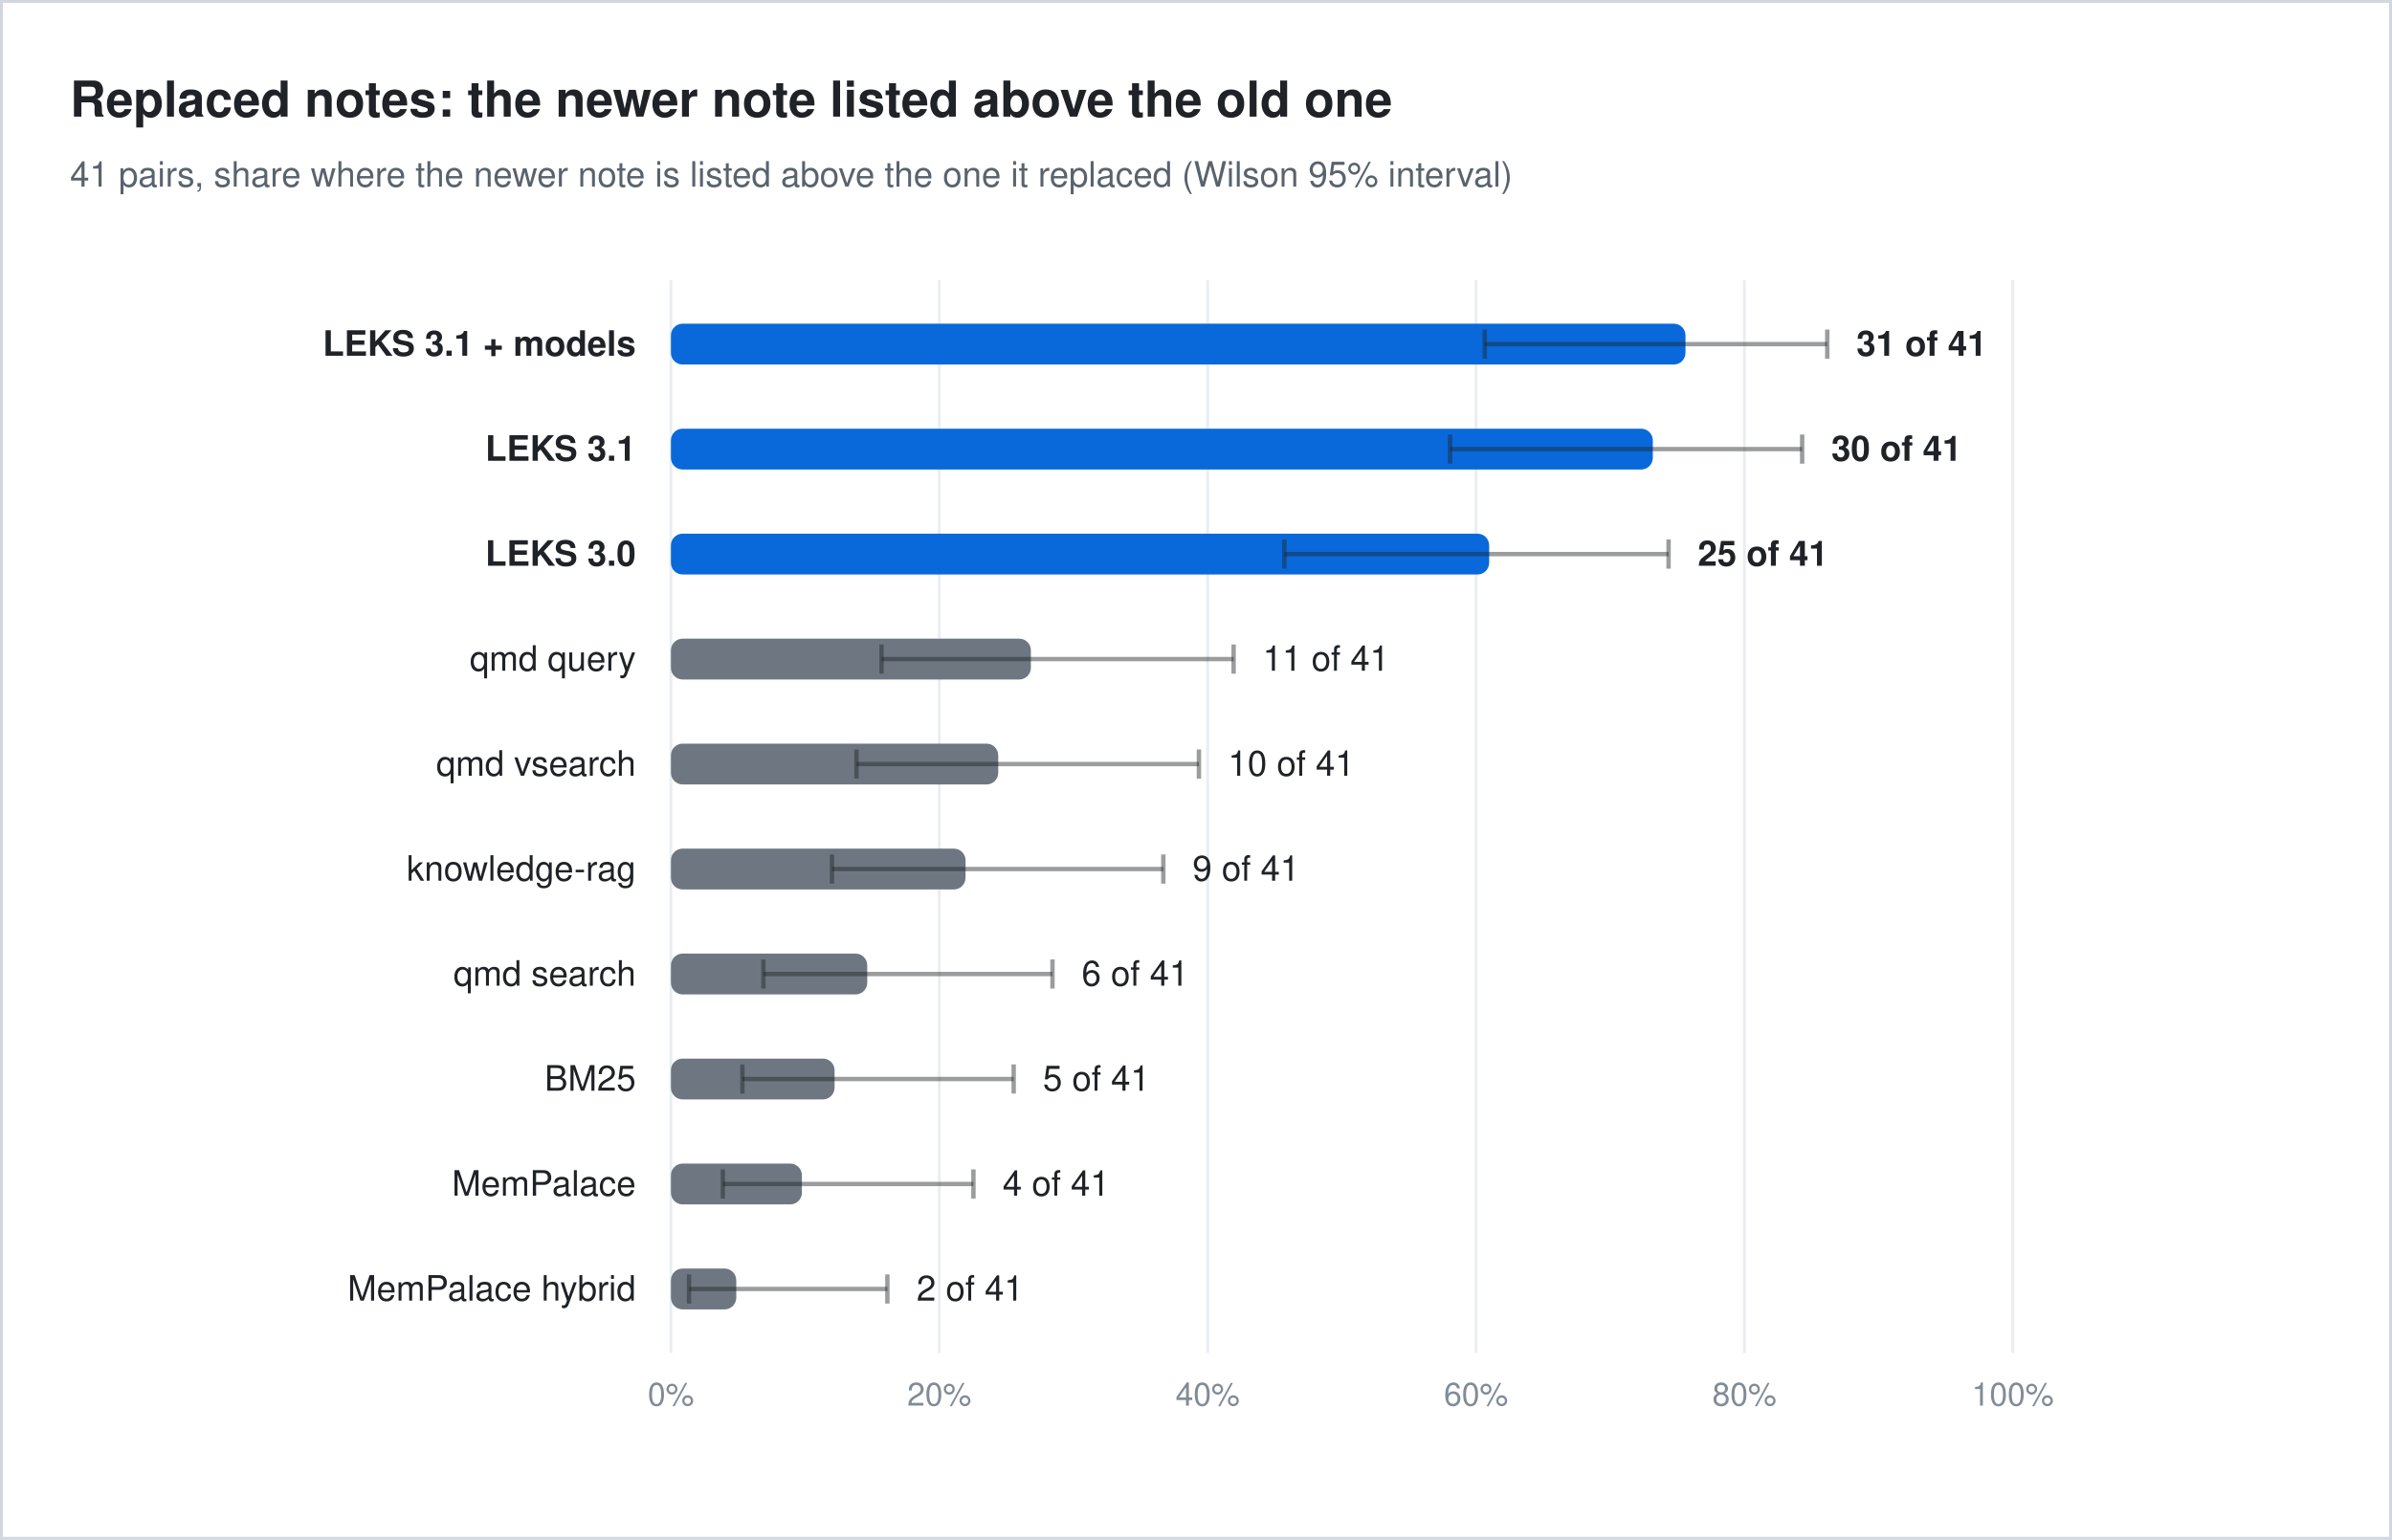
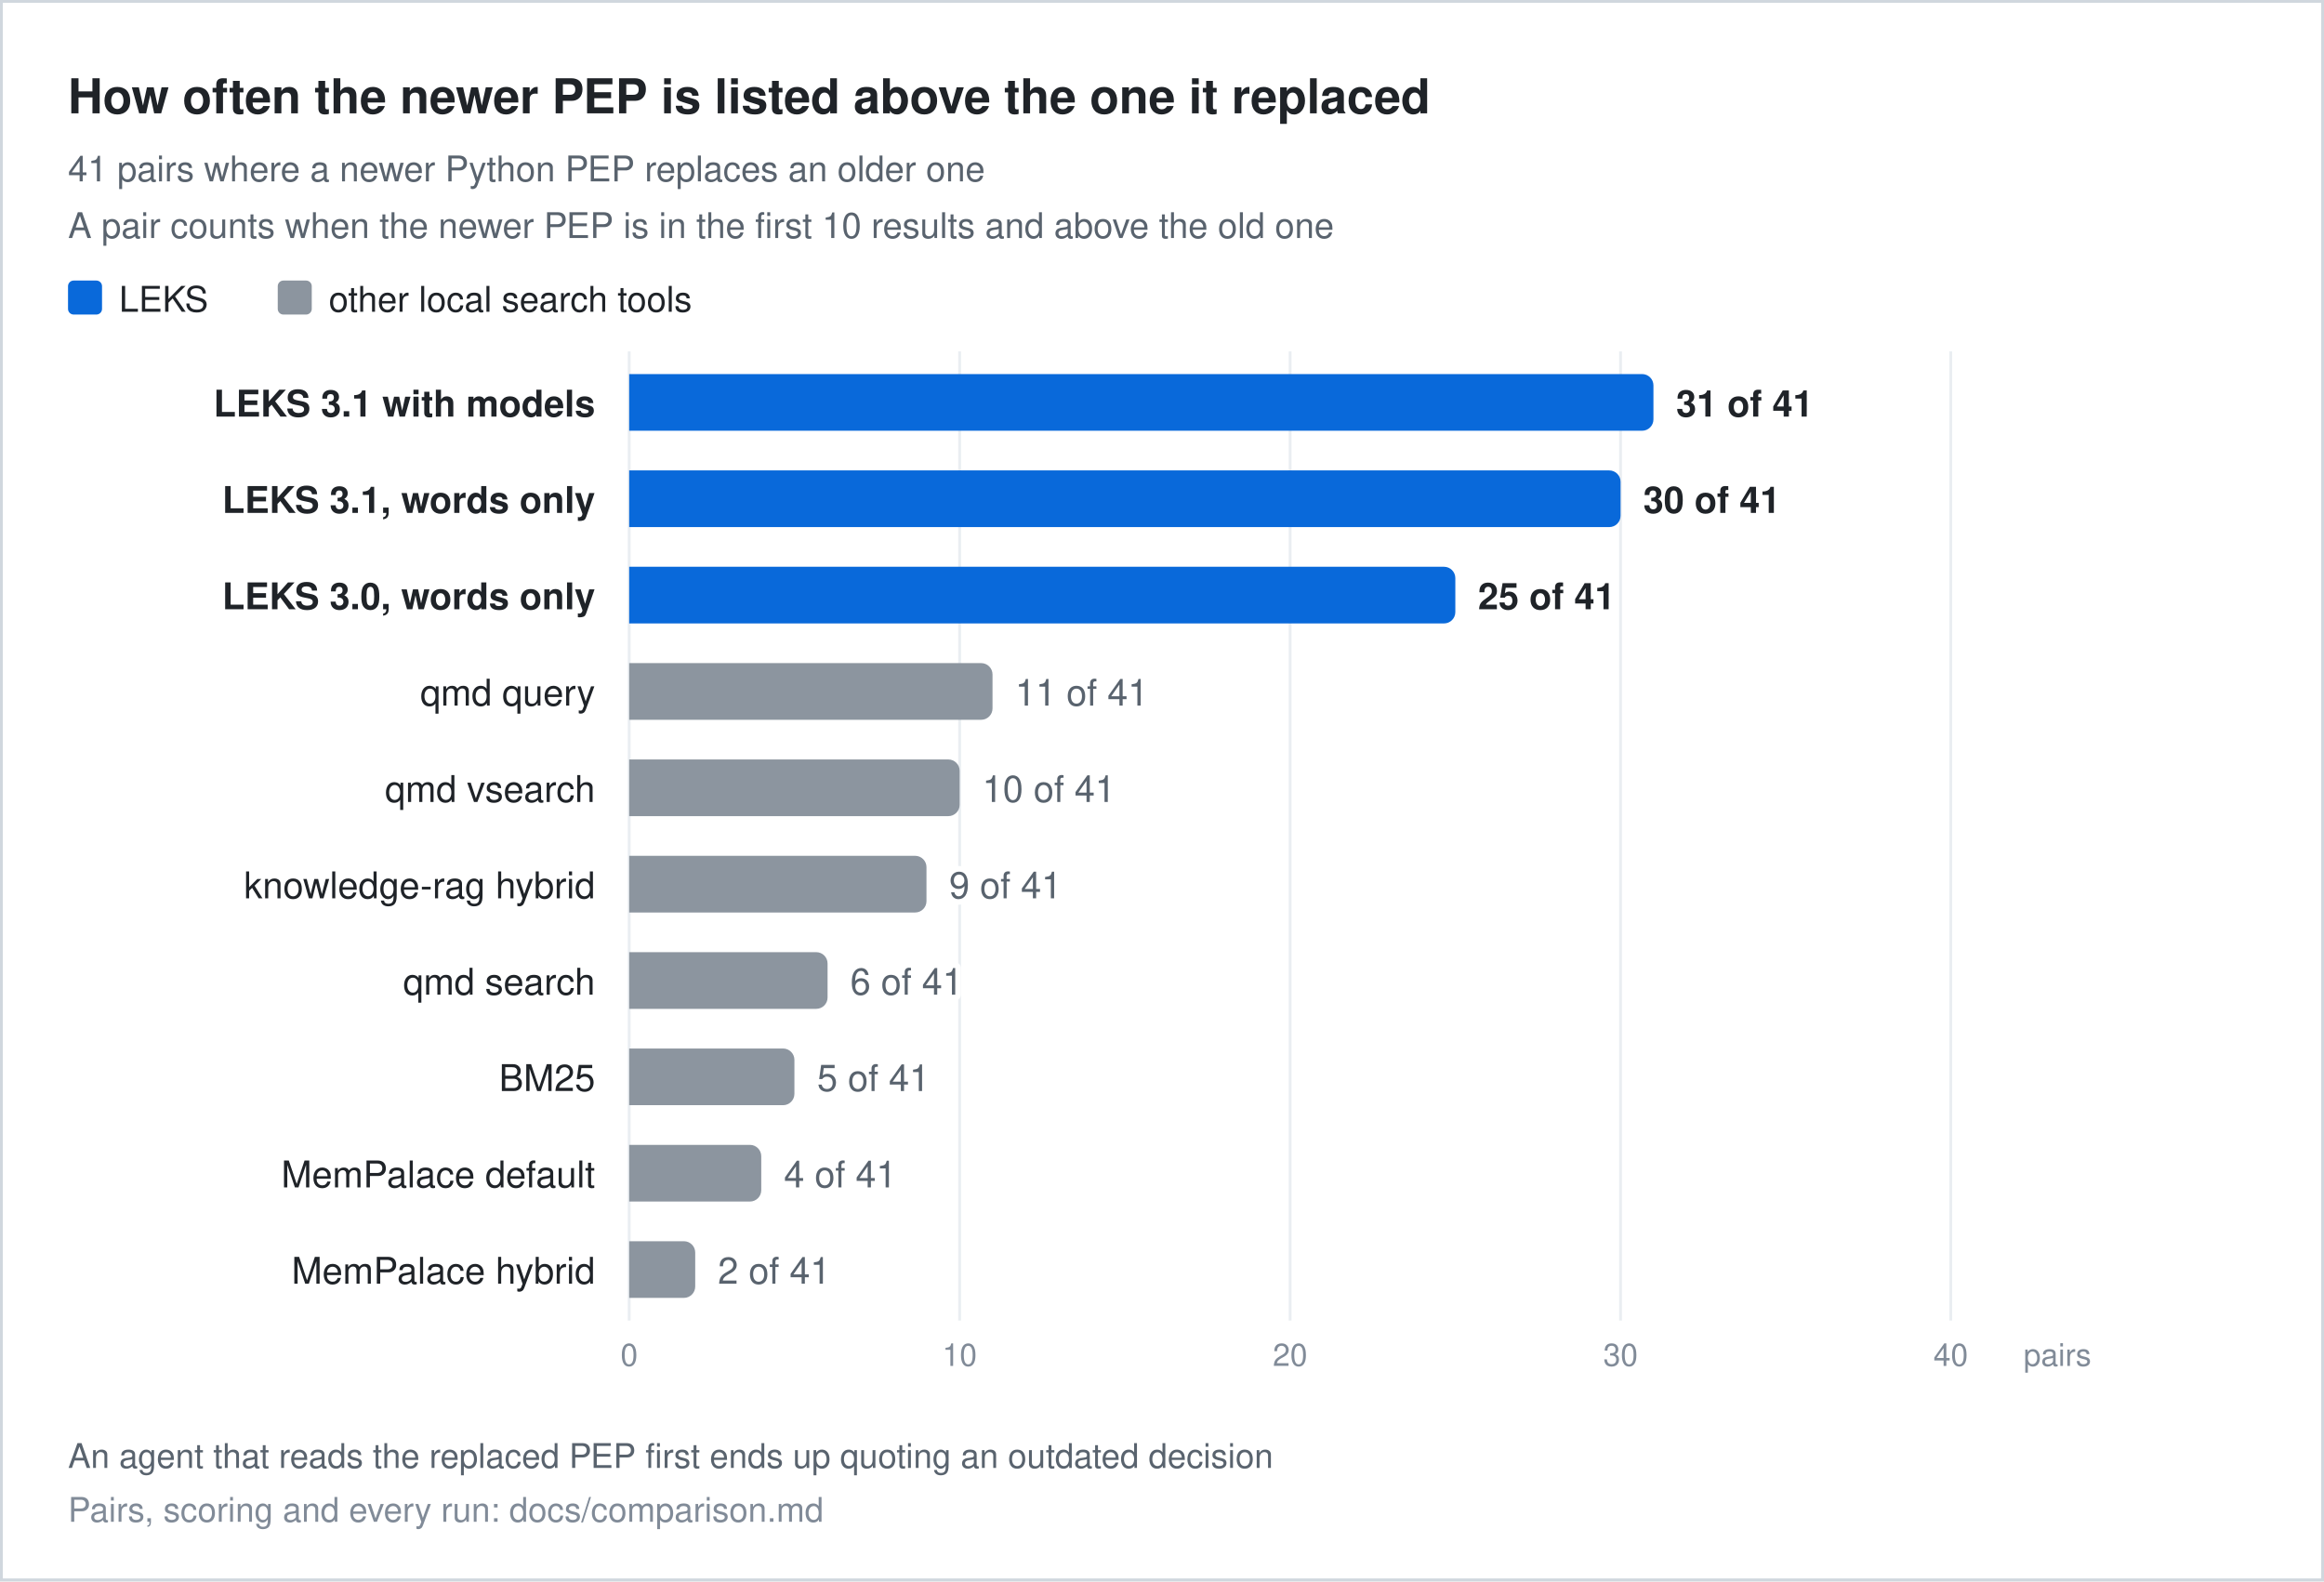
- <svg xmlns="http://www.w3.org/2000/svg" width="820" height="528" viewBox="0 0 820 528" role="img" aria-labelledby="title desc" font-family="-apple-system, BlinkMacSystemFont, 'Segoe UI', Helvetica, Arial, sans-serif">
-   <rect x="0.5" y="0.5" width="819" height="527" fill="#FFFFFF" stroke="#D0D7DE" />
-   <text x="24.0" y="40.0" font-size="17" fill="#1F2328" font-weight="600" text-anchor="start">Replaced notes: the newer note listed above the old one</text>
-   <text x="24.0" y="64.0" font-size="12" fill="#59636E" font-weight="normal" text-anchor="start">41 pairs, share where the newer note is listed above the one it replaced (Wilson 95% interval)</text>
-   <line x1="230.0" y1="96.0" x2="230.0" y2="464.0" stroke="#EAEEF2" />
-   <text x="230.0" y="482.0" font-size="11" fill="#818B98" font-weight="normal" text-anchor="middle">0%</text>
-   <line x1="322.0" y1="96.0" x2="322.0" y2="464.0" stroke="#EAEEF2" />
-   <text x="322.0" y="482.0" font-size="11" fill="#818B98" font-weight="normal" text-anchor="middle">20%</text>
-   <line x1="414.0" y1="96.0" x2="414.0" y2="464.0" stroke="#EAEEF2" />
-   <text x="414.0" y="482.0" font-size="11" fill="#818B98" font-weight="normal" text-anchor="middle">40%</text>
-   <line x1="506.0" y1="96.0" x2="506.0" y2="464.0" stroke="#EAEEF2" />
-   <text x="506.0" y="482.0" font-size="11" fill="#818B98" font-weight="normal" text-anchor="middle">60%</text>
-   <line x1="598.0" y1="96.0" x2="598.0" y2="464.0" stroke="#EAEEF2" />
-   <text x="598.0" y="482.0" font-size="11" fill="#818B98" font-weight="normal" text-anchor="middle">80%</text>
-   <line x1="690.0" y1="96.0" x2="690.0" y2="464.0" stroke="#EAEEF2" />
-   <text x="690.0" y="482.0" font-size="11" fill="#818B98" font-weight="normal" text-anchor="middle">100%</text>
-   <rect x="230.0" y="111.0" width="347.8" height="14.0" rx="4" fill="#0969DA" />
-   <line x1="509.0" y1="118.0" x2="626.4" y2="118.0" stroke="#1F2328" stroke-width="1.5" opacity="0.45" />
-   <line x1="509.0" y1="113.0" x2="509.0" y2="123.0" stroke="#1F2328" stroke-width="1.5" opacity="0.45" />
-   <line x1="626.4" y1="113.0" x2="626.4" y2="123.0" stroke="#1F2328" stroke-width="1.5" opacity="0.45" />
-   <text x="218.0" y="122.0" font-size="12" fill="#1F2328" font-weight="600" text-anchor="end">LEKS 3.1 + models</text>
-   <text x="636.4" y="122.0" font-size="12" fill="#1F2328" font-weight="600" text-anchor="start">31 of 41</text>
-   <rect x="230.0" y="147.0" width="336.6" height="14.0" rx="4" fill="#0969DA" />
-   <line x1="497.1" y1="154.0" x2="617.8" y2="154.0" stroke="#1F2328" stroke-width="1.5" opacity="0.45" />
-   <line x1="497.1" y1="149.0" x2="497.1" y2="159.0" stroke="#1F2328" stroke-width="1.5" opacity="0.45" />
-   <line x1="617.8" y1="149.0" x2="617.8" y2="159.0" stroke="#1F2328" stroke-width="1.5" opacity="0.45" />
-   <text x="218.0" y="158.0" font-size="12" fill="#1F2328" font-weight="600" text-anchor="end">LEKS 3.1</text>
-   <text x="627.8" y="158.0" font-size="12" fill="#1F2328" font-weight="600" text-anchor="start">30 of 41</text>
-   <rect x="230.0" y="183.0" width="280.5" height="14.0" rx="4" fill="#0969DA" />
-   <line x1="440.3" y1="190.0" x2="572.0" y2="190.0" stroke="#1F2328" stroke-width="1.5" opacity="0.45" />
-   <line x1="440.3" y1="185.0" x2="440.3" y2="195.0" stroke="#1F2328" stroke-width="1.5" opacity="0.45" />
-   <line x1="572.0" y1="185.0" x2="572.0" y2="195.0" stroke="#1F2328" stroke-width="1.5" opacity="0.45" />
-   <text x="218.0" y="194.0" font-size="12" fill="#1F2328" font-weight="600" text-anchor="end">LEKS 3.0</text>
-   <text x="582.0" y="194.0" font-size="12" fill="#1F2328" font-weight="600" text-anchor="start">25 of 41</text>
-   <rect x="230.0" y="219.0" width="123.4" height="14.0" rx="4" fill="#6E7781" />
-   <line x1="302.2" y1="226.0" x2="422.9" y2="226.0" stroke="#1F2328" stroke-width="1.5" opacity="0.45" />
-   <line x1="302.2" y1="221.0" x2="302.2" y2="231.0" stroke="#1F2328" stroke-width="1.5" opacity="0.45" />
-   <line x1="422.9" y1="221.0" x2="422.9" y2="231.0" stroke="#1F2328" stroke-width="1.5" opacity="0.45" />
-   <text x="218.0" y="230.0" font-size="12" fill="#1F2328" font-weight="normal" text-anchor="end">qmd query</text>
-   <text x="432.9" y="230.0" font-size="12" fill="#1F2328" font-weight="normal" text-anchor="start">11 of 41</text>
-   <rect x="230.0" y="255.0" width="112.2" height="14.0" rx="4" fill="#6E7781" />
-   <line x1="293.6" y1="262.0" x2="411.0" y2="262.0" stroke="#1F2328" stroke-width="1.5" opacity="0.45" />
-   <line x1="293.6" y1="257.0" x2="293.6" y2="267.0" stroke="#1F2328" stroke-width="1.5" opacity="0.45" />
-   <line x1="411.0" y1="257.0" x2="411.0" y2="267.0" stroke="#1F2328" stroke-width="1.5" opacity="0.45" />
-   <text x="218.0" y="266.0" font-size="12" fill="#1F2328" font-weight="normal" text-anchor="end">qmd vsearch</text>
-   <text x="421.0" y="266.0" font-size="12" fill="#1F2328" font-weight="normal" text-anchor="start">10 of 41</text>
-   <rect x="230.0" y="291.0" width="101.0" height="14.0" rx="4" fill="#6E7781" />
-   <line x1="285.2" y1="298.0" x2="398.8" y2="298.0" stroke="#1F2328" stroke-width="1.5" opacity="0.45" />
-   <line x1="285.2" y1="293.0" x2="285.2" y2="303.0" stroke="#1F2328" stroke-width="1.5" opacity="0.45" />
-   <line x1="398.8" y1="293.0" x2="398.8" y2="303.0" stroke="#1F2328" stroke-width="1.5" opacity="0.45" />
-   <text x="218.0" y="302.0" font-size="12" fill="#1F2328" font-weight="normal" text-anchor="end">knowledge-rag</text>
-   <text x="408.8" y="302.0" font-size="12" fill="#1F2328" font-weight="normal" text-anchor="start">9 of 41</text>
-   <rect x="230.0" y="327.0" width="67.3" height="14.0" rx="4" fill="#6E7781" />
-   <line x1="261.7" y1="334.0" x2="360.8" y2="334.0" stroke="#1F2328" stroke-width="1.5" opacity="0.45" />
-   <line x1="261.7" y1="329.0" x2="261.7" y2="339.0" stroke="#1F2328" stroke-width="1.5" opacity="0.45" />
-   <line x1="360.8" y1="329.0" x2="360.8" y2="339.0" stroke="#1F2328" stroke-width="1.5" opacity="0.45" />
-   <text x="218.0" y="338.0" font-size="12" fill="#1F2328" font-weight="normal" text-anchor="end">qmd search</text>
-   <text x="370.8" y="338.0" font-size="12" fill="#1F2328" font-weight="normal" text-anchor="start">6 of 41</text>
-   <rect x="230.0" y="363.0" width="56.1" height="14.0" rx="4" fill="#6E7781" />
-   <line x1="254.5" y1="370.0" x2="347.5" y2="370.0" stroke="#1F2328" stroke-width="1.5" opacity="0.45" />
-   <line x1="254.5" y1="365.0" x2="254.5" y2="375.0" stroke="#1F2328" stroke-width="1.5" opacity="0.45" />
-   <line x1="347.5" y1="365.0" x2="347.5" y2="375.0" stroke="#1F2328" stroke-width="1.5" opacity="0.45" />
-   <text x="218.0" y="374.0" font-size="12" fill="#1F2328" font-weight="normal" text-anchor="end">BM25</text>
-   <text x="357.5" y="374.0" font-size="12" fill="#1F2328" font-weight="normal" text-anchor="start">5 of 41</text>
-   <rect x="230.0" y="399.0" width="44.9" height="14.0" rx="4" fill="#6E7781" />
-   <line x1="247.8" y1="406.0" x2="333.7" y2="406.0" stroke="#1F2328" stroke-width="1.5" opacity="0.45" />
-   <line x1="247.8" y1="401.0" x2="247.8" y2="411.0" stroke="#1F2328" stroke-width="1.5" opacity="0.45" />
-   <line x1="333.7" y1="401.0" x2="333.7" y2="411.0" stroke="#1F2328" stroke-width="1.5" opacity="0.45" />
-   <text x="218.0" y="410.0" font-size="12" fill="#1F2328" font-weight="normal" text-anchor="end">MemPalace</text>
-   <text x="343.7" y="410.0" font-size="12" fill="#1F2328" font-weight="normal" text-anchor="start">4 of 41</text>
-   <rect x="230.0" y="435.0" width="22.4" height="14.0" rx="4" fill="#6E7781" />
-   <line x1="236.2" y1="442.0" x2="304.2" y2="442.0" stroke="#1F2328" stroke-width="1.5" opacity="0.45" />
-   <line x1="236.2" y1="437.0" x2="236.2" y2="447.0" stroke="#1F2328" stroke-width="1.5" opacity="0.45" />
-   <line x1="304.2" y1="437.0" x2="304.2" y2="447.0" stroke="#1F2328" stroke-width="1.5" opacity="0.45" />
-   <text x="218.0" y="446.0" font-size="12" fill="#1F2328" font-weight="normal" text-anchor="end">MemPalace hybrid</text>
-   <text x="314.2" y="446.0" font-size="12" fill="#1F2328" font-weight="normal" text-anchor="start">2 of 41</text>
+ <svg xmlns="http://www.w3.org/2000/svg" width="820" height="558" viewBox="0 0 820 558" role="img" aria-labelledby="title desc" font-family="-apple-system, BlinkMacSystemFont, 'Segoe UI', Helvetica, Arial, sans-serif">
+   <rect x="0.5" y="0.5" width="819" height="557" fill="#FFFFFF" stroke="#D0D7DE" />
+   <text x="24.0" y="40.0" font-size="17" fill="#1F2328" font-weight="600" text-anchor="start">How often the newer PEP is listed above the one it replaced</text>
+   <text x="24.0" y="64.0" font-size="12.5" fill="#59636E" font-weight="normal" text-anchor="start">41 pairs where a newer Python PEP replaces an older one</text>
+   <text x="24.0" y="84.0" font-size="12.5" fill="#59636E" font-weight="normal" text-anchor="start">A pair counts when the newer PEP is in the first 10 results and above the old one</text>
+   <rect x="24" y="99" width="12" height="12" rx="2" fill="#0969DA" />
+   <text x="42.0" y="110.0" font-size="12.5" fill="#1F2328" font-weight="normal" text-anchor="start">LEKS</text>
+   <rect x="98" y="99" width="12" height="12" rx="2" fill="#8C959F" />
+   <text x="116.0" y="110.0" font-size="12.5" fill="#1F2328" font-weight="normal" text-anchor="start">other local search tools</text>
+   <line x1="222.0" y1="124.0" x2="222.0" y2="466.0" stroke="#EAEEF2" />
+   <text x="222.0" y="482.0" font-size="11" fill="#818B98" font-weight="normal" text-anchor="middle">0</text>
+   <line x1="338.6" y1="124.0" x2="338.6" y2="466.0" stroke="#EAEEF2" />
+   <text x="338.6" y="482.0" font-size="11" fill="#818B98" font-weight="normal" text-anchor="middle">10</text>
+   <line x1="455.2" y1="124.0" x2="455.2" y2="466.0" stroke="#EAEEF2" />
+   <text x="455.2" y="482.0" font-size="11" fill="#818B98" font-weight="normal" text-anchor="middle">20</text>
+   <line x1="571.8" y1="124.0" x2="571.8" y2="466.0" stroke="#EAEEF2" />
+   <text x="571.8" y="482.0" font-size="11" fill="#818B98" font-weight="normal" text-anchor="middle">30</text>
+   <line x1="688.3" y1="124.0" x2="688.3" y2="466.0" stroke="#EAEEF2" />
+   <text x="688.3" y="482.0" font-size="11" fill="#818B98" font-weight="normal" text-anchor="middle">40</text>
+   <text x="714.0" y="482.0" font-size="11" fill="#818B98" font-weight="normal" text-anchor="start">pairs</text>
+   <text x="210.0" y="147.0" font-size="13" fill="#1F2328" font-weight="600" text-anchor="end">LEKS 3.1 with models</text>
+   <path d="M222.0 132.0 H579.4 A4.0 4.0 0 0 1 583.4 136.0 V148.0 A4.0 4.0 0 0 1 579.4 152.0 H222.0 Z" fill="#0969DA" />
+   <text x="591.4" y="147.0" font-size="13" fill="#1F2328" font-weight="600" text-anchor="start" stroke="#FFFFFF" stroke-width="4" stroke-linejoin="round" paint-order="stroke">31 of 41</text>
+   <text x="210.0" y="181.0" font-size="13" fill="#1F2328" font-weight="600" text-anchor="end">LEKS 3.1, words only</text>
+   <path d="M222.0 166.0 H567.8 A4.0 4.0 0 0 1 571.8 170.0 V182.0 A4.0 4.0 0 0 1 567.8 186.0 H222.0 Z" fill="#0969DA" />
+   <text x="579.8" y="181.0" font-size="13" fill="#1F2328" font-weight="600" text-anchor="start" stroke="#FFFFFF" stroke-width="4" stroke-linejoin="round" paint-order="stroke">30 of 41</text>
+   <text x="210.0" y="215.0" font-size="13" fill="#1F2328" font-weight="600" text-anchor="end">LEKS 3.0, words only</text>
+   <path d="M222.0 200.0 H509.5 A4.0 4.0 0 0 1 513.5 204.0 V216.0 A4.0 4.0 0 0 1 509.5 220.0 H222.0 Z" fill="#0969DA" />
+   <text x="521.5" y="215.0" font-size="13" fill="#1F2328" font-weight="600" text-anchor="start" stroke="#FFFFFF" stroke-width="4" stroke-linejoin="round" paint-order="stroke">25 of 41</text>
+   <text x="210.0" y="249.0" font-size="13" fill="#1F2328" font-weight="normal" text-anchor="end">qmd query</text>
+   <path d="M222.0 234.0 H346.2 A4.0 4.0 0 0 1 350.2 238.0 V250.0 A4.0 4.0 0 0 1 346.2 254.0 H222.0 Z" fill="#8C959F" />
+   <text x="358.2" y="249.0" font-size="13" fill="#59636E" font-weight="normal" text-anchor="start" stroke="#FFFFFF" stroke-width="4" stroke-linejoin="round" paint-order="stroke">11 of 41</text>
+   <text x="210.0" y="283.0" font-size="13" fill="#1F2328" font-weight="normal" text-anchor="end">qmd vsearch</text>
+   <path d="M222.0 268.0 H334.6 A4.0 4.0 0 0 1 338.6 272.0 V284.0 A4.0 4.0 0 0 1 334.6 288.0 H222.0 Z" fill="#8C959F" />
+   <text x="346.6" y="283.0" font-size="13" fill="#59636E" font-weight="normal" text-anchor="start" stroke="#FFFFFF" stroke-width="4" stroke-linejoin="round" paint-order="stroke">10 of 41</text>
+   <text x="210.0" y="317.0" font-size="13" fill="#1F2328" font-weight="normal" text-anchor="end">knowledge-rag hybrid</text>
+   <path d="M222.0 302.0 H322.9 A4.0 4.0 0 0 1 326.9 306.0 V318.0 A4.0 4.0 0 0 1 322.9 322.0 H222.0 Z" fill="#8C959F" />
+   <text x="334.9" y="317.0" font-size="13" fill="#59636E" font-weight="normal" text-anchor="start" stroke="#FFFFFF" stroke-width="4" stroke-linejoin="round" paint-order="stroke">9 of 41</text>
+   <text x="210.0" y="351.0" font-size="13" fill="#1F2328" font-weight="normal" text-anchor="end">qmd search</text>
+   <path d="M222.0 336.0 H288.0 A4.0 4.0 0 0 1 292.0 340.0 V352.0 A4.0 4.0 0 0 1 288.0 356.0 H222.0 Z" fill="#8C959F" />
+   <text x="300.0" y="351.0" font-size="13" fill="#59636E" font-weight="normal" text-anchor="start" stroke="#FFFFFF" stroke-width="4" stroke-linejoin="round" paint-order="stroke">6 of 41</text>
+   <text x="210.0" y="385.0" font-size="13" fill="#1F2328" font-weight="normal" text-anchor="end">BM25</text>
+   <path d="M222.0 370.0 H276.3 A4.0 4.0 0 0 1 280.3 374.0 V386.0 A4.0 4.0 0 0 1 276.3 390.0 H222.0 Z" fill="#8C959F" />
+   <text x="288.3" y="385.0" font-size="13" fill="#59636E" font-weight="normal" text-anchor="start" stroke="#FFFFFF" stroke-width="4" stroke-linejoin="round" paint-order="stroke">5 of 41</text>
+   <text x="210.0" y="419.0" font-size="13" fill="#1F2328" font-weight="normal" text-anchor="end">MemPalace default</text>
+   <path d="M222.0 404.0 H264.6 A4.0 4.0 0 0 1 268.6 408.0 V420.0 A4.0 4.0 0 0 1 264.6 424.0 H222.0 Z" fill="#8C959F" />
+   <text x="276.6" y="419.0" font-size="13" fill="#59636E" font-weight="normal" text-anchor="start" stroke="#FFFFFF" stroke-width="4" stroke-linejoin="round" paint-order="stroke">4 of 41</text>
+   <text x="210.0" y="453.0" font-size="13" fill="#1F2328" font-weight="normal" text-anchor="end">MemPalace hybrid</text>
+   <path d="M222.0 438.0 H241.3 A4.0 4.0 0 0 1 245.3 442.0 V454.0 A4.0 4.0 0 0 1 241.3 458.0 H222.0 Z" fill="#8C959F" />
+   <text x="253.3" y="453.0" font-size="13" fill="#59636E" font-weight="normal" text-anchor="start" stroke="#FFFFFF" stroke-width="4" stroke-linejoin="round" paint-order="stroke">2 of 41</text>
+   <text x="24.0" y="518.0" font-size="12" fill="#59636E" font-weight="normal" text-anchor="start">An agent that reads the replaced PEP first ends up quoting an outdated decision</text>
+   <text x="24.0" y="537.0" font-size="12" fill="#818B98" font-weight="normal" text-anchor="start">Pairs, scoring and every run: docs/comparison.md</text>
</svg>
